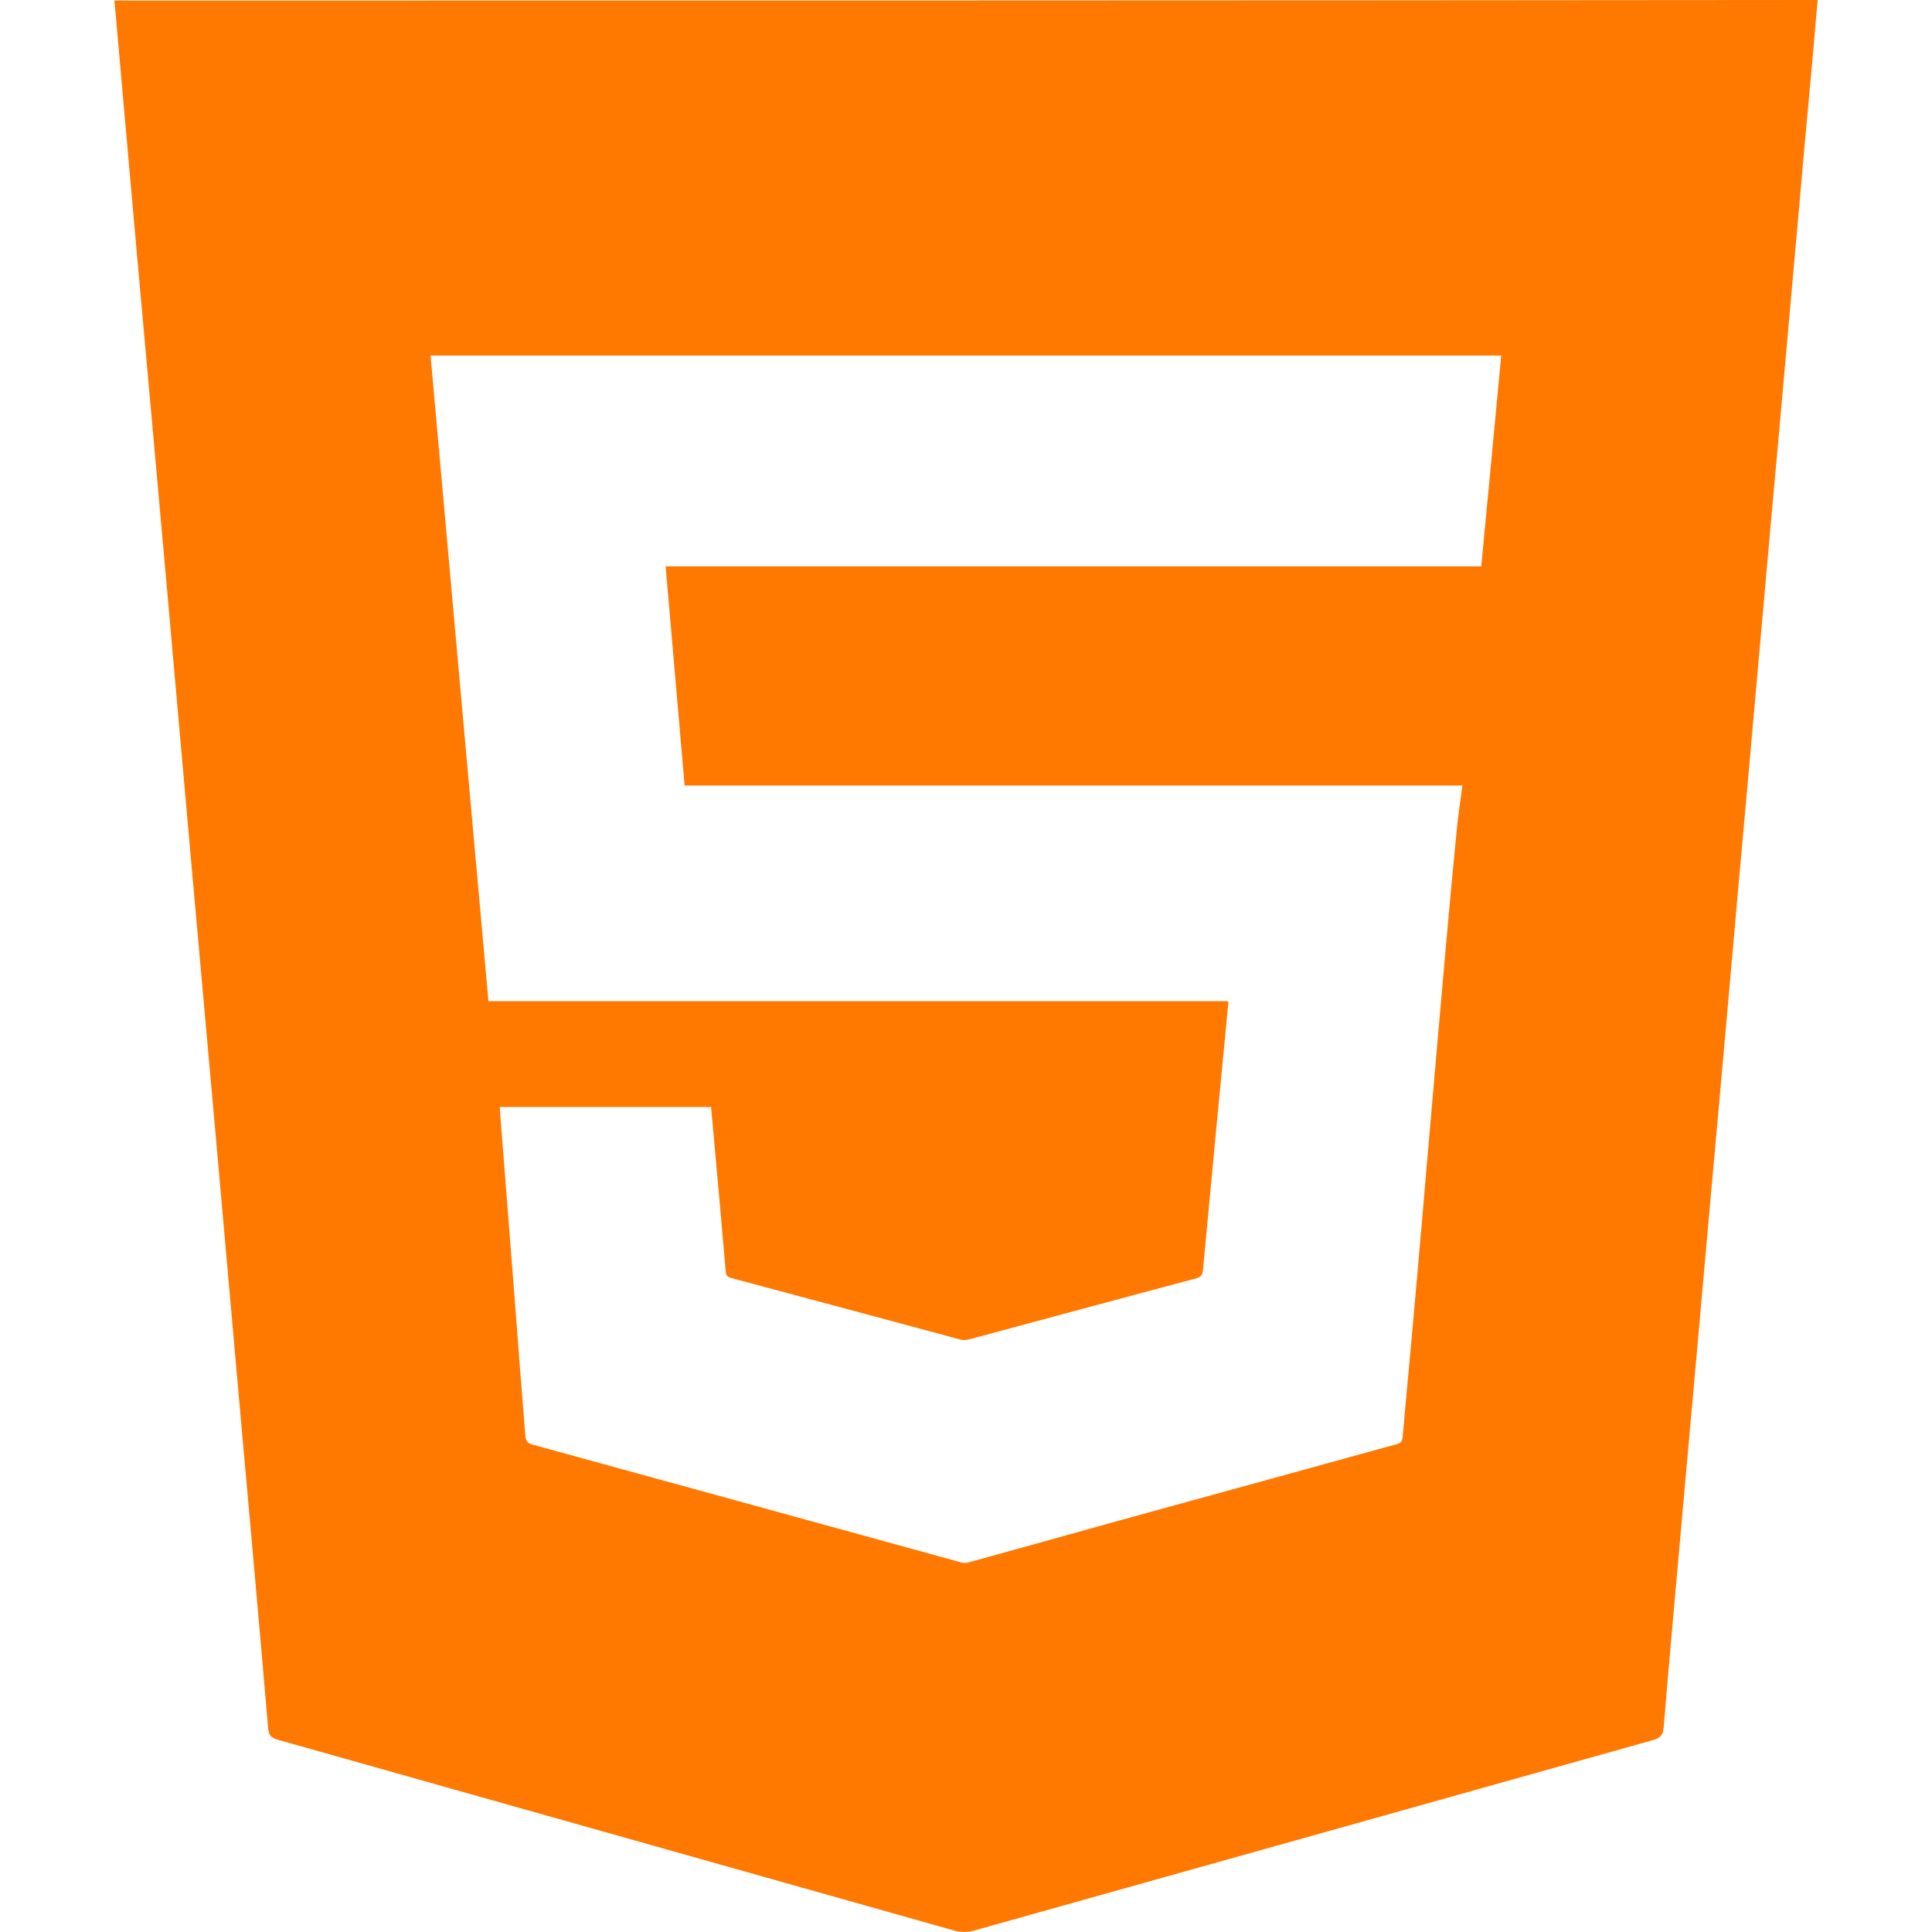
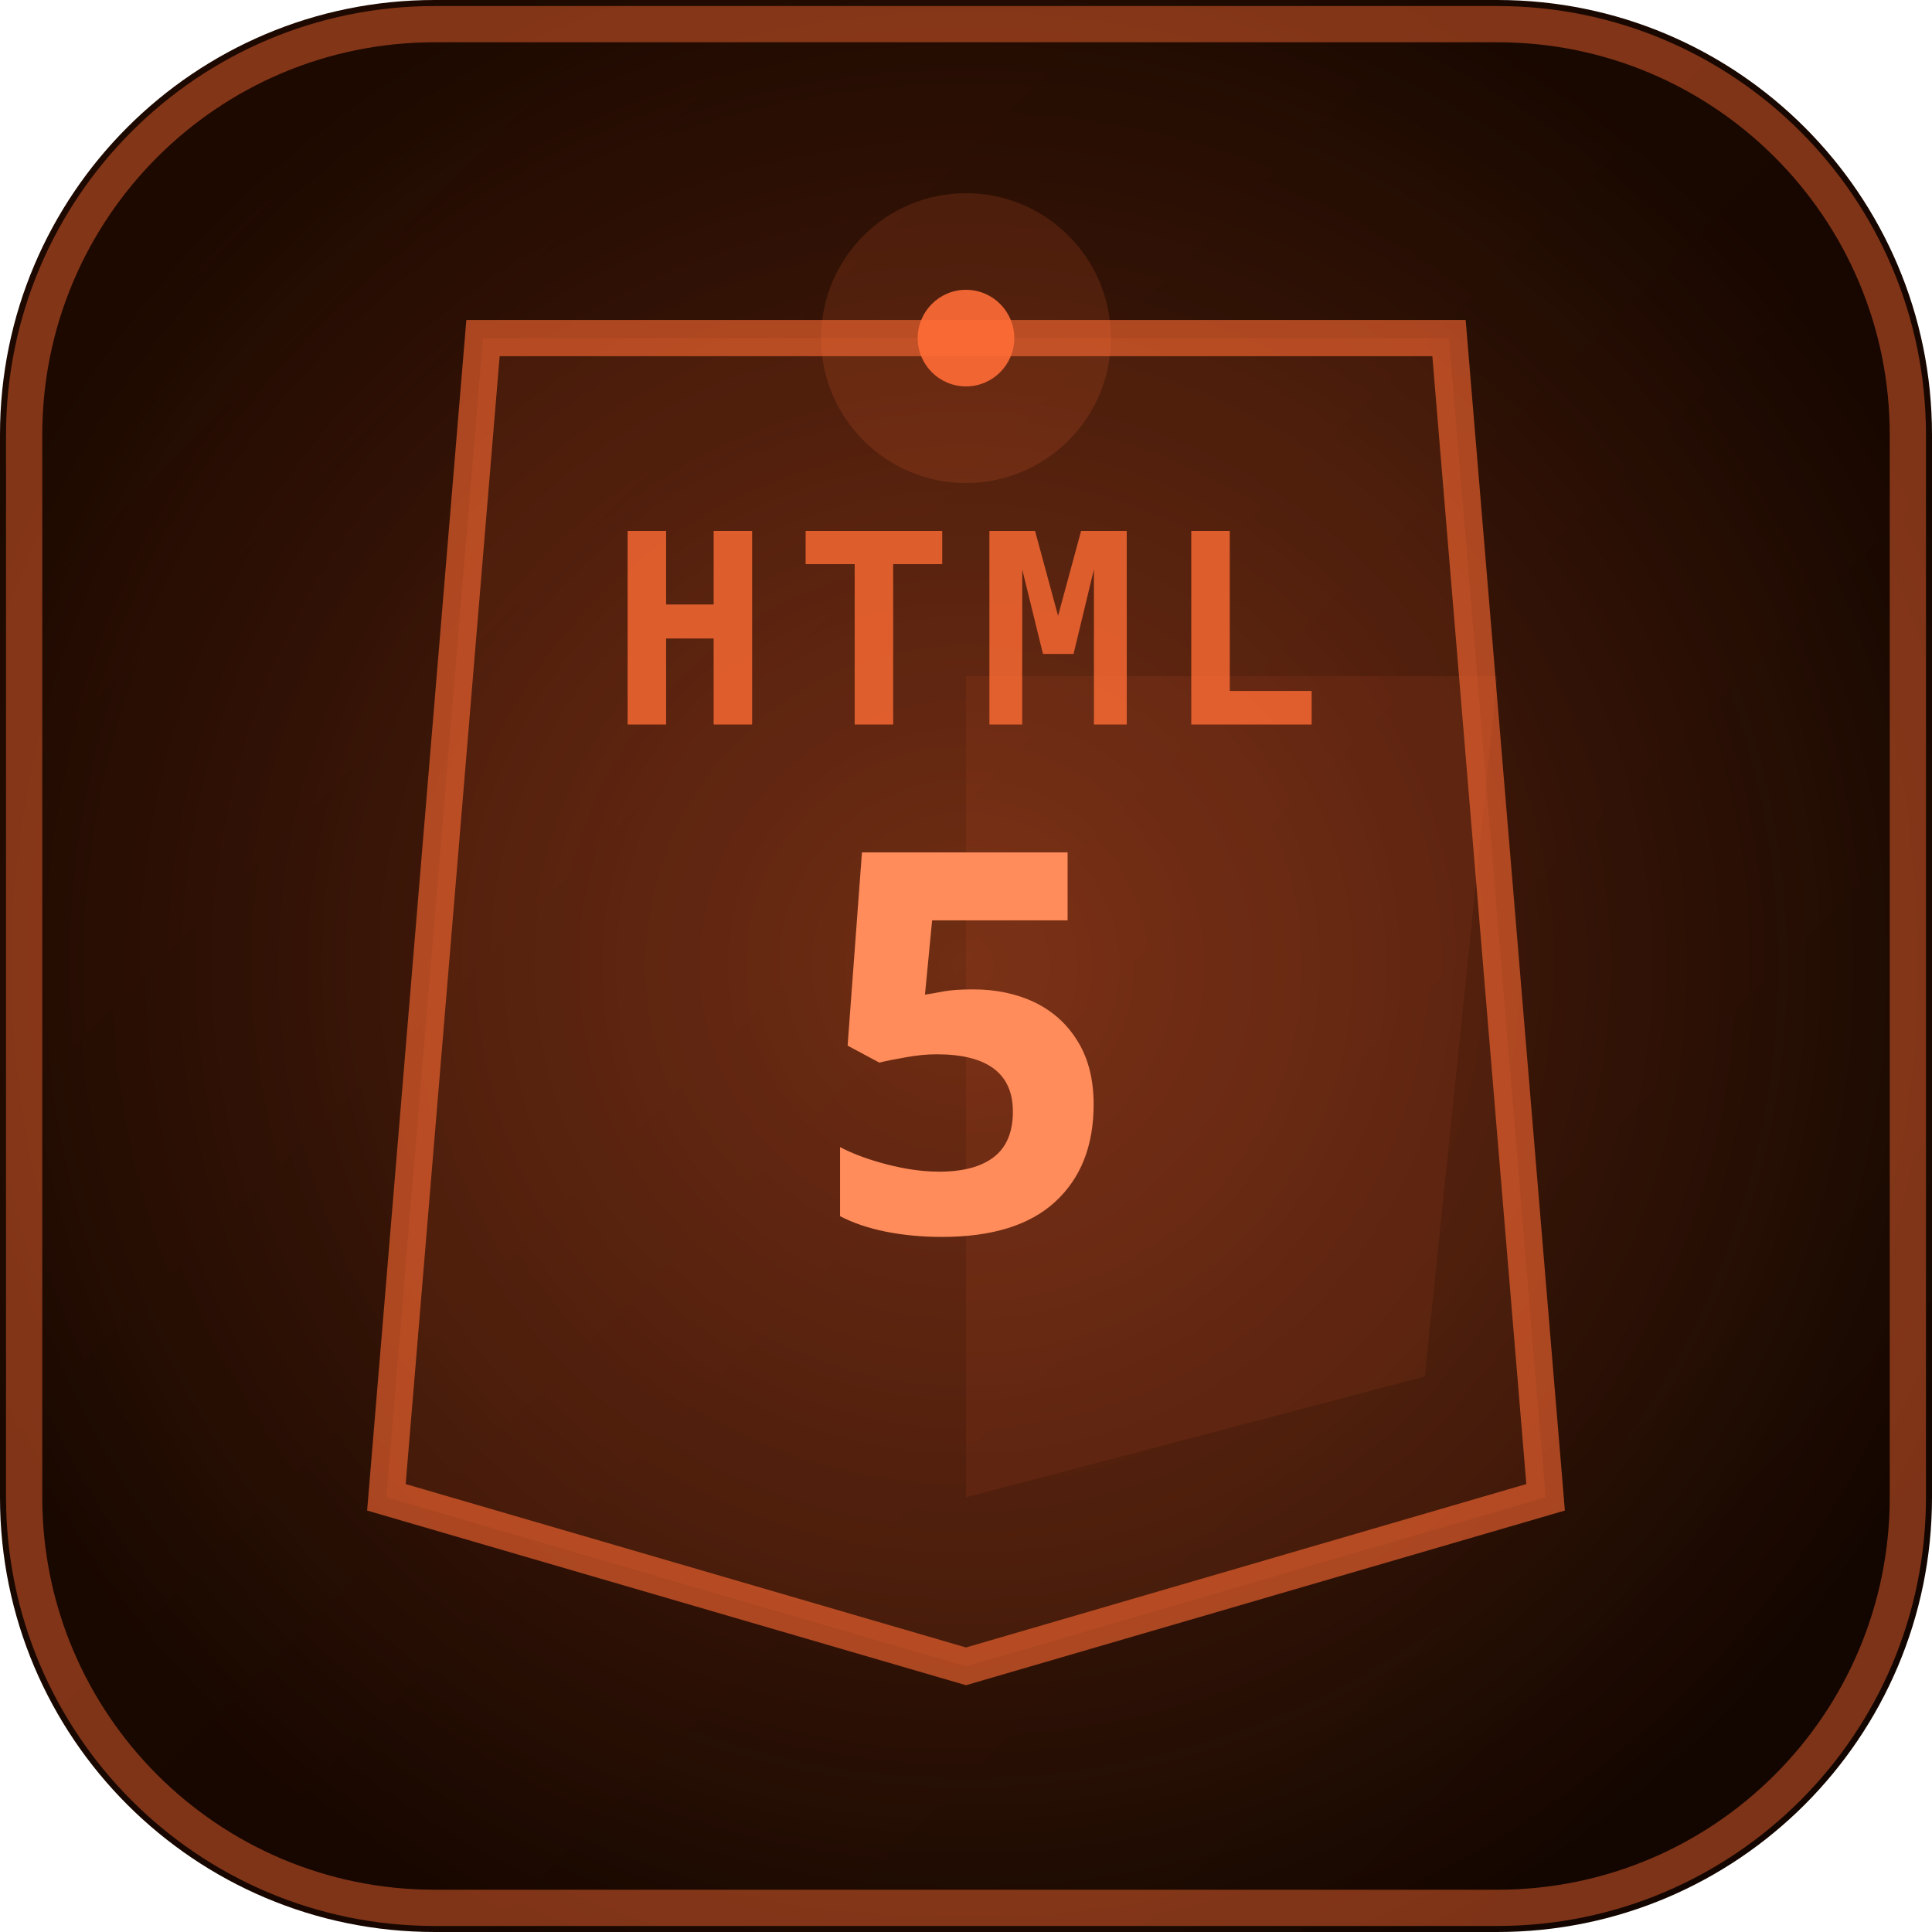
- <svg xmlns="http://www.w3.org/2000/svg" fill="#ff7800" version="1.1" id="Capa_1" width="800px" height="800px" viewBox="0 0 27.17 27.17" xml:space="preserve">
-   <g id="SVGRepo_bgCarrier" stroke-width="0" />
-   <g id="SVGRepo_tracerCarrier" stroke-linecap="round" stroke-linejoin="round" />
-   <g id="SVGRepo_iconCarrier">
-     <g>
-       <path d="M1.609,0.008c0.013,0.129,0.023,0.248,0.033,0.367c0.103,1.153,0.203,2.307,0.307,3.459 c0.132,1.465,0.265,2.933,0.395,4.397c0.11,1.232,0.219,2.467,0.328,3.7c0.124,1.389,0.249,2.777,0.373,4.167 c0.109,1.231,0.218,2.467,0.328,3.7c0.134,1.502,0.27,3.002,0.398,4.504c0.008,0.097,0.039,0.138,0.135,0.164 c3.177,0.896,6.352,1.793,9.525,2.687c0.08,0.022,0.176,0.021,0.256,0c3.187-0.894,6.373-1.789,9.56-2.682 c0.109-0.031,0.143-0.078,0.15-0.185c0.068-0.837,0.146-1.673,0.219-2.509c0.082-0.922,0.166-1.846,0.248-2.77 c0.074-0.826,0.146-1.65,0.221-2.477c0.084-0.924,0.166-1.848,0.248-2.771c0.072-0.825,0.146-1.649,0.221-2.476 c0.082-0.92,0.164-1.84,0.246-2.76c0.074-0.828,0.146-1.656,0.223-2.486c0.082-0.92,0.164-1.84,0.246-2.76 c0.074-0.838,0.148-1.678,0.227-2.517C25.517,0.51,25.538,0.258,25.562,0C17.571,0.008,9.6,0.008,1.609,0.008z M20.831,7.965 c-3.82,0-7.638,0-11.47,0c0.09,1.033,0.179,2.056,0.267,3.082c3.649,0,7.287,0,10.938,0c-0.027,0.217-0.061,0.422-0.08,0.629 c-0.051,0.521-0.1,1.043-0.146,1.562c-0.084,0.943-0.166,1.892-0.248,2.835c-0.072,0.848-0.145,1.691-0.221,2.539 c-0.047,0.535-0.1,1.07-0.145,1.604c-0.008,0.084-0.062,0.086-0.111,0.101c-1.293,0.356-2.584,0.713-3.877,1.067 c-0.709,0.197-1.417,0.396-2.127,0.591c-0.032,0.01-0.076,0.004-0.11-0.007c-2.006-0.551-4.011-1.104-6.015-1.653 c-0.092-0.023-0.094-0.08-0.1-0.146c-0.051-0.644-0.102-1.283-0.15-1.927c-0.067-0.864-0.135-1.729-0.203-2.594 c-0.002-0.022-0.002-0.049-0.004-0.08c0.99,0,1.978,0,2.971,0c0.025,0.281,0.052,0.562,0.076,0.838 c0.044,0.49,0.088,0.979,0.13,1.472c0.004,0.056,0.021,0.078,0.075,0.094c1.076,0.287,2.15,0.578,3.228,0.867 c0.038,0.011,0.084,0.006,0.123-0.004c1.062-0.285,2.123-0.574,3.187-0.856c0.064-0.019,0.092-0.048,0.098-0.113 c0.117-1.254,0.236-2.51,0.357-3.763c0-0.004-0.002-0.009-0.004-0.023c-3.463,0-6.928,0-10.401,0C6.596,11.049,6.326,8.029,6.055,5 c5.025,0,10.028,0,15.057,0C21.021,5.988,20.925,6.971,20.831,7.965z" />
-     </g>
-   </g>
+ <svg xmlns="http://www.w3.org/2000/svg" viewBox="0 0 80 80" fill="none">
+   <defs>
+     <radialGradient id="hg" cx="50%" cy="50%" r="55%">
+       <stop offset="0%" stop-color="#ff6b35" stop-opacity="0.3" />
+       <stop offset="100%" stop-color="#ff6b35" stop-opacity="0" />
+     </radialGradient>
+     <linearGradient id="hbg" x1="0" y1="0" x2="1" y2="1">
+       <stop offset="0%" stop-color="#1e0900" />
+       <stop offset="100%" stop-color="#120600" />
+     </linearGradient>
+   </defs>
+   <rect width="80" height="80" rx="18" fill="url(#hbg)" />
+   <rect width="80" height="80" rx="18" fill="url(#hg)" />
+   <rect x="1" y="1" width="78" height="78" rx="17" stroke="#ff6b35" stroke-opacity="0.45" stroke-width="1.5" />
+   <path d="M20 14 L16 62 L40 69 L64 62 L60 14 Z" fill="#ff6b35" fill-opacity="0.12" stroke="#ff6b35" stroke-opacity="0.6" stroke-width="1.5" />
+   <path d="M40 62 L59 57 L62 28 H40" fill="#ff6b35" fill-opacity="0.08" />
+   <text x="40" y="51" text-anchor="middle" font-family="Arial Black,sans-serif" font-size="22" font-weight="900" fill="#ff8c5a" letter-spacing="-1">5</text>
+   <text x="40" y="30" text-anchor="middle" font-family="monospace" font-size="11" font-weight="700" fill="#ff6b35" opacity="0.8" letter-spacing="1">HTML</text>
+   <circle cx="40" cy="14" r="2" fill="#ff6b35" opacity="0.9" />
+   <circle cx="40" cy="14" r="6" fill="#ff6b35" opacity="0.15" />
</svg>
